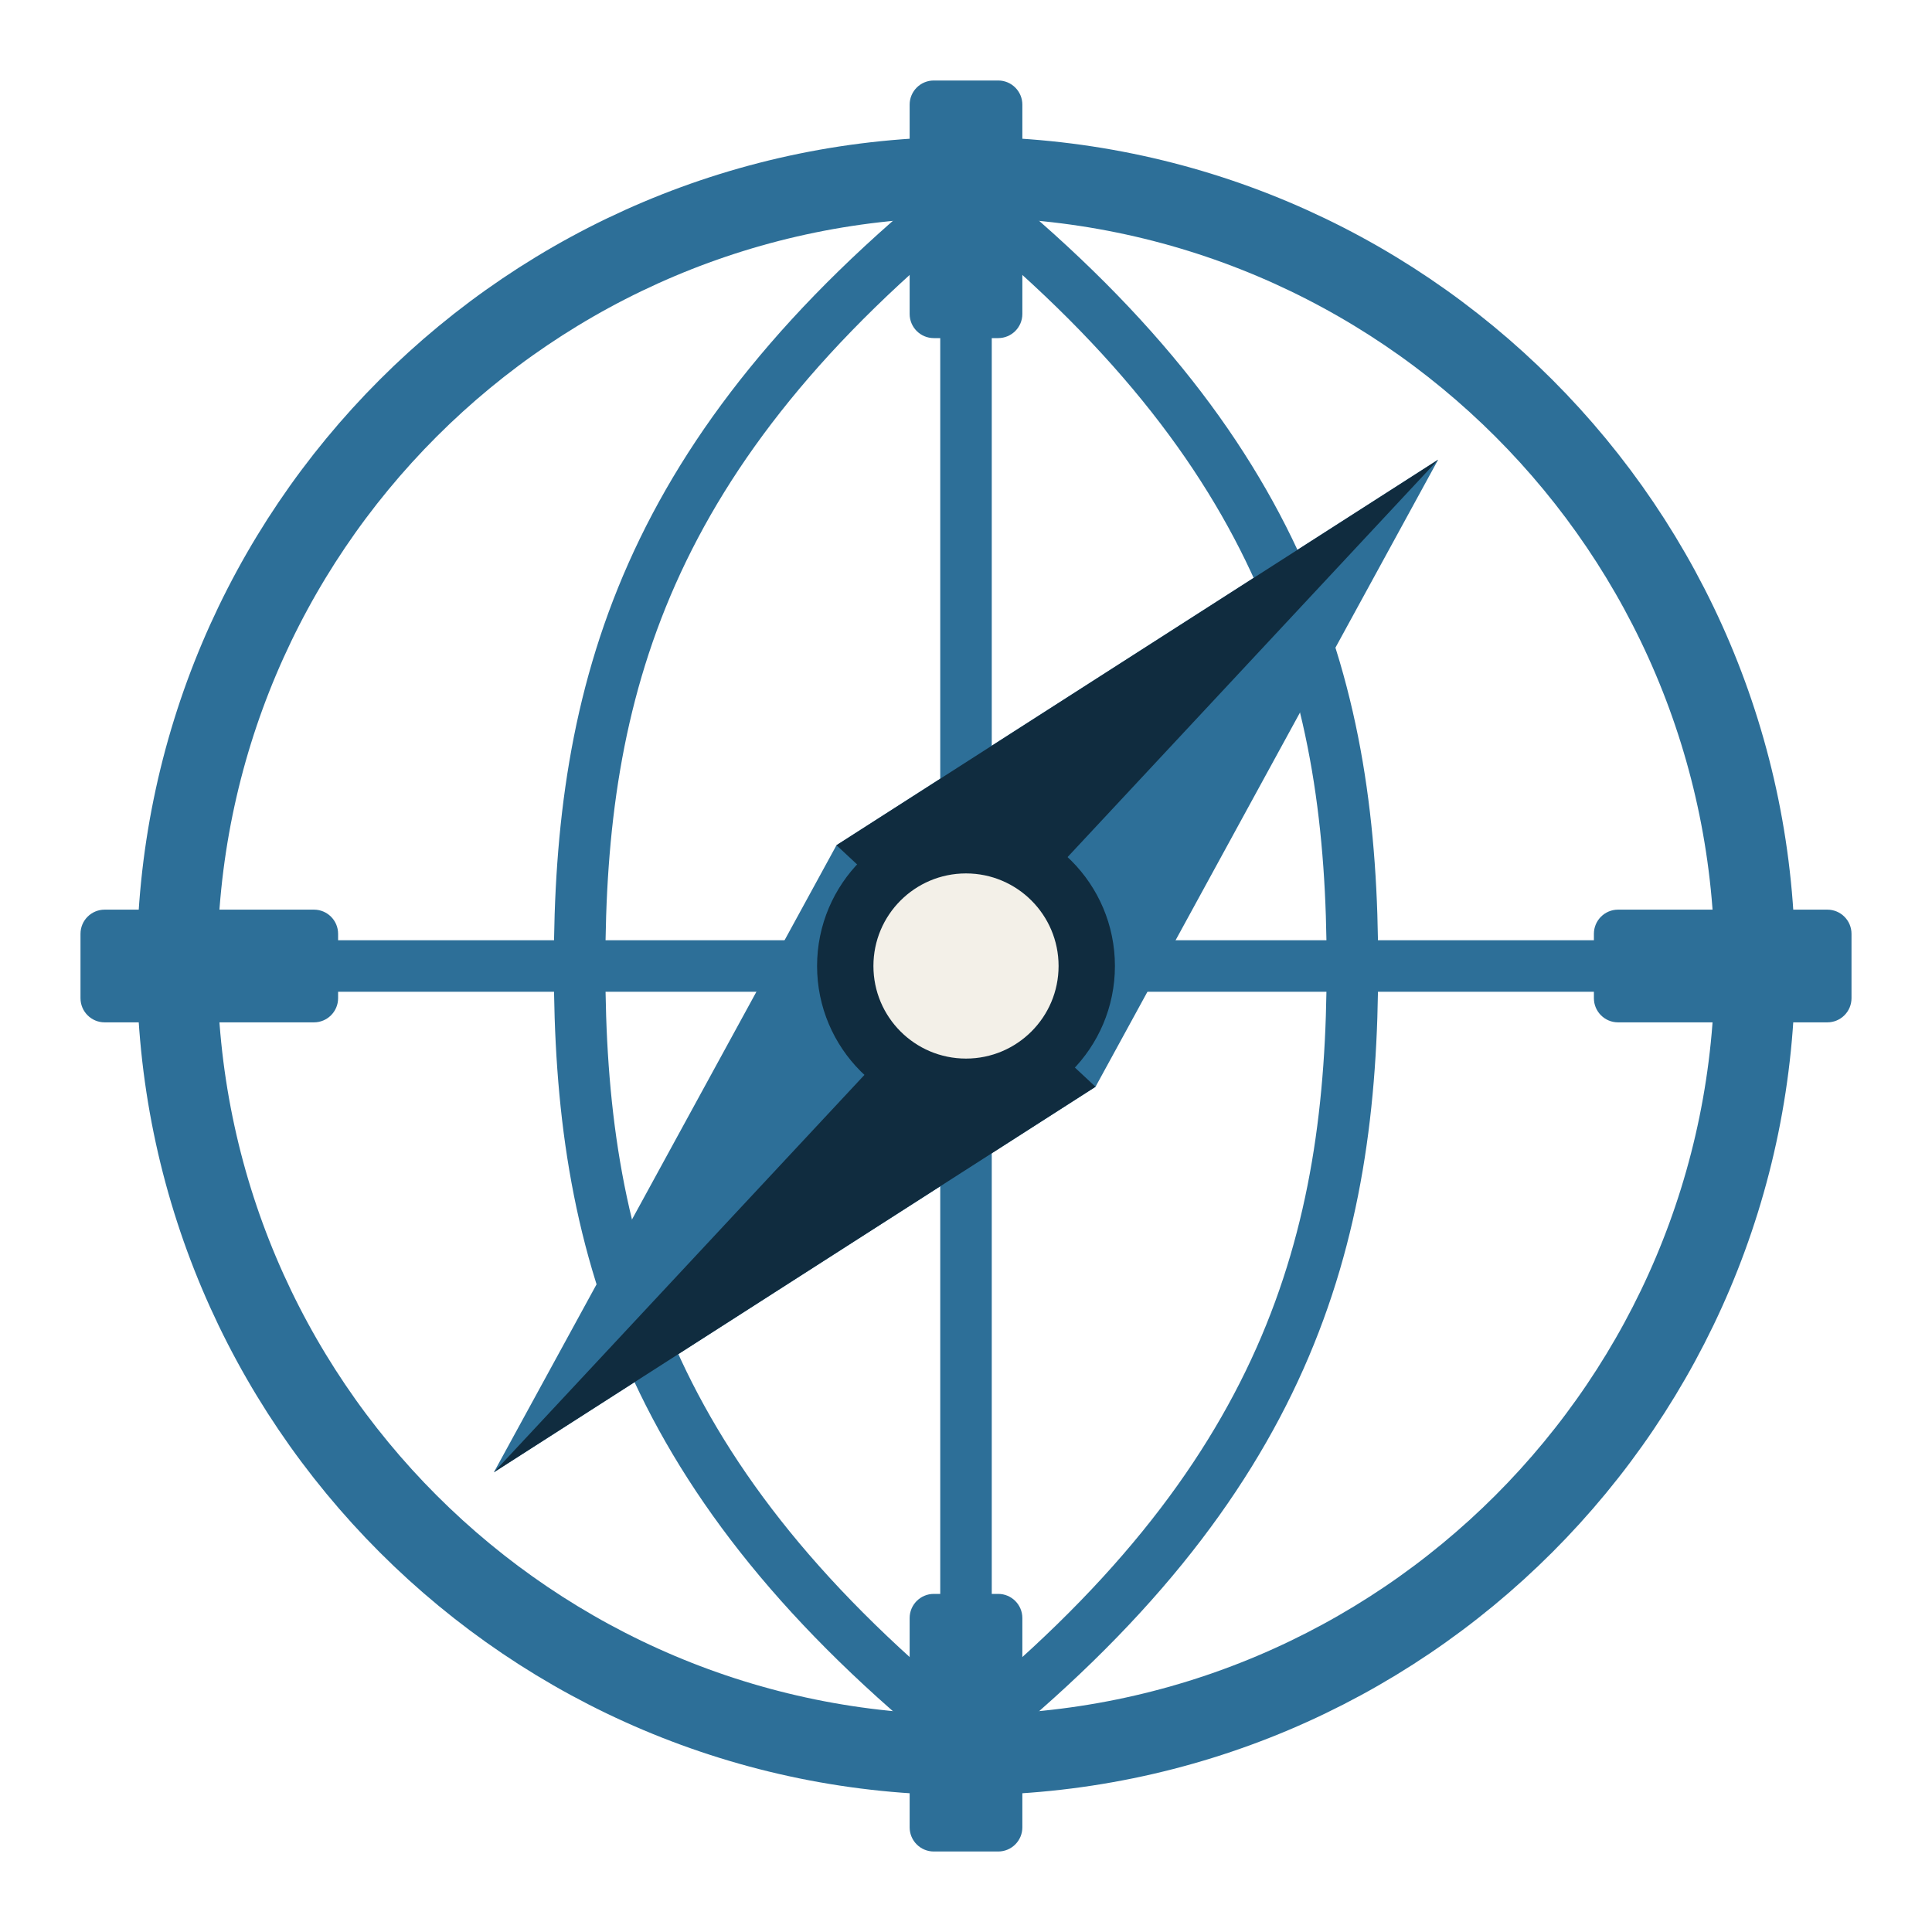
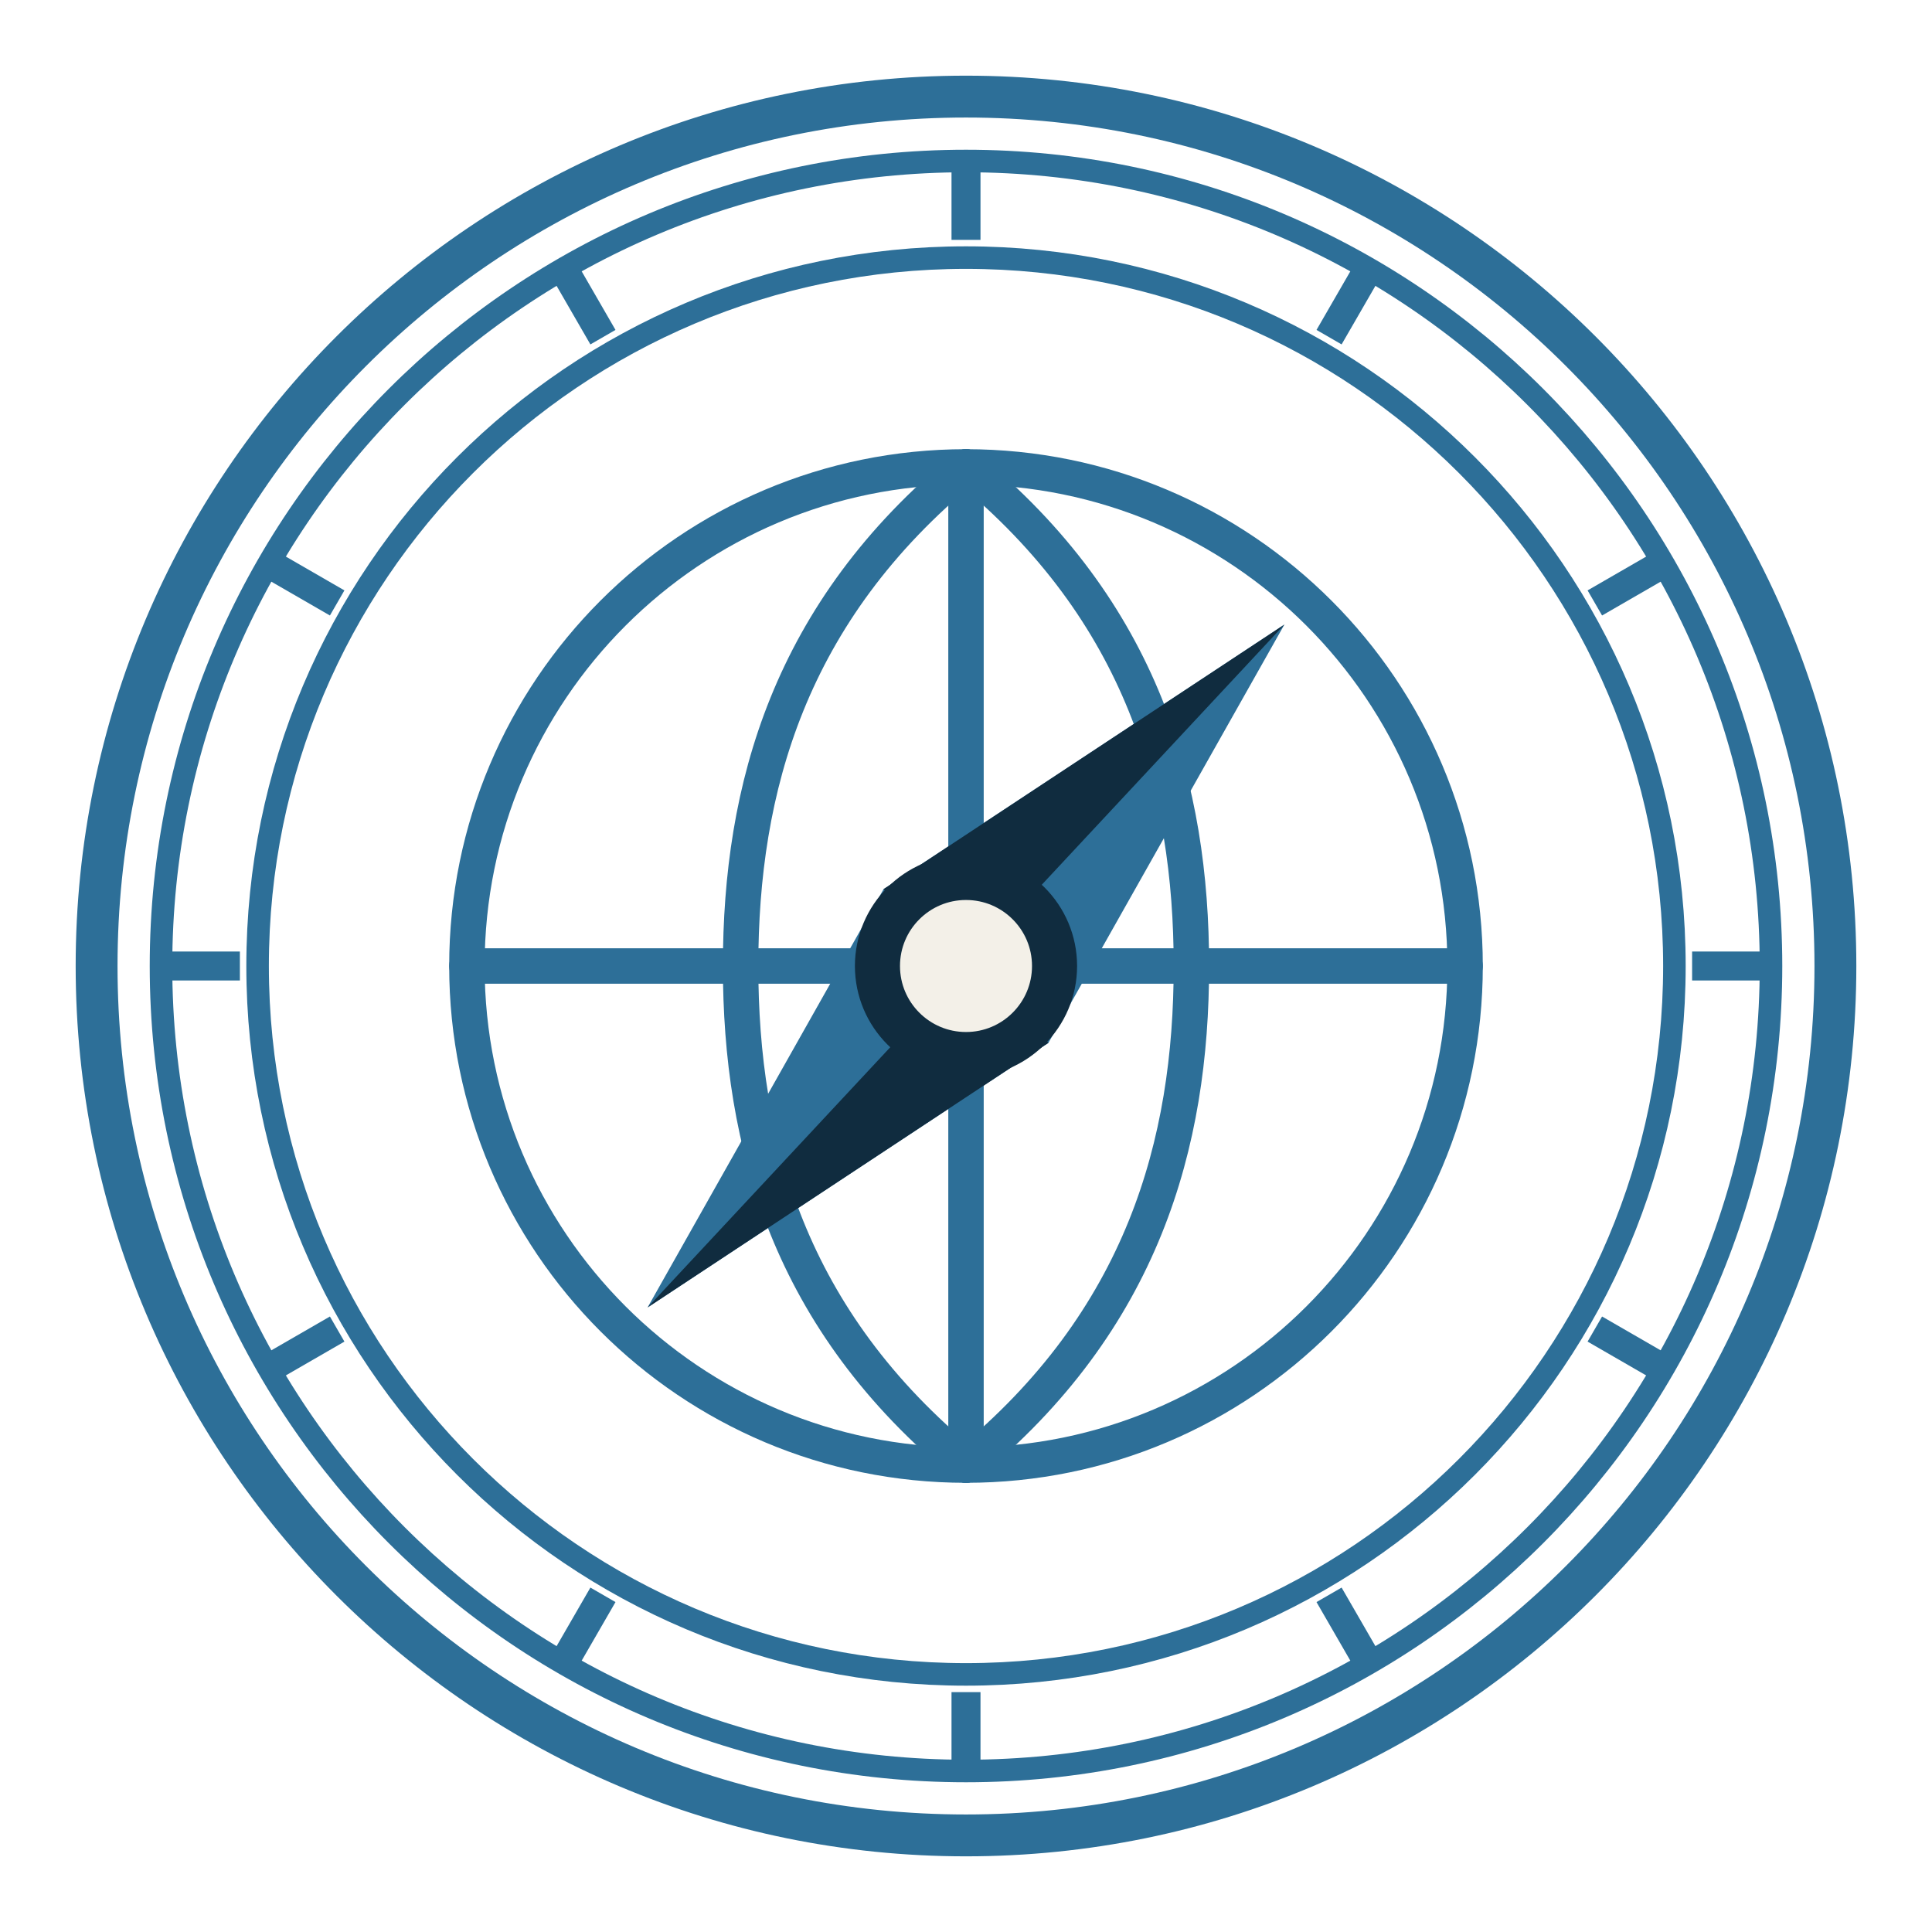
<svg xmlns="http://www.w3.org/2000/svg" viewBox="0 0 120 120" role="img" aria-labelledby="title desc">
  <g fill="none" stroke="#2d6f98" stroke-linecap="round" stroke-linejoin="round">
-     <circle cx="60" cy="60" r="49" stroke-width="5" />
-     <path d="M60 12C40 28 36 43 36 60s4 32 24 48" stroke-width="3.2" />
-     <path d="M60 12c20 16 24 31 24 48s-4 32-24 48" stroke-width="3.2" />
-     <path d="M60 14v92" stroke-width="3.2" />
-     <path d="M12 60h96" stroke-width="3.2" />
-   </g>
-   <g fill="#2d6f98">
-     <rect x="56.5" y="5" width="7" height="16" rx="1.5" />
-     <rect x="99" y="56.5" width="16" height="7" rx="1.5" />
-     <rect x="56.5" y="99" width="7" height="16" rx="1.5" />
-     <rect x="5" y="56.5" width="16" height="7" rx="1.5" />
+     <circle cx="60" cy="60" r="54" stroke-width="2.6" />
+     <circle cx="60" cy="60" r="50" stroke-width="1.4" />
+     <circle cx="60" cy="60" r="44" stroke-width="1.4" />
+     <g stroke-width="1.8" stroke-linecap="square">
+       <path d="M60 11.5v2.5" />
+       <path d="M60 11.5v2.5" transform="rotate(30 60 60)" />
+       <path d="M60 11.5v2.5" transform="rotate(60 60 60)" />
+       <path d="M60 11.5v2.5" transform="rotate(90 60 60)" />
+       <path d="M60 11.5v2.5" transform="rotate(120 60 60)" />
+       <path d="M60 11.5v2.5" transform="rotate(150 60 60)" />
+       <path d="M60 11.5v2.5" transform="rotate(180 60 60)" />
+       <path d="M60 11.5v2.5" transform="rotate(210 60 60)" />
+       <path d="M60 11.5v2.5" transform="rotate(240 60 60)" />
+       <path d="M60 11.5v2.5" transform="rotate(270 60 60)" />
+       <path d="M60 11.5v2.5" transform="rotate(300 60 60)" />
+       <path d="M60 11.5v2.5" transform="rotate(330 60 60)" />
+     </g>
+     <g stroke-width="2.2">
+       <circle cx="60" cy="60" r="31" />
+       <path d="M60 29C49 38 46 49 46 60s3 22 14 31" />
+       <path d="M60 29c11 9 14 20 14 31s-3 22-14 31" />
+       <path d="M60 29v62" />
+       <path d="M29 60h62" />
+     </g>
  </g>
  <g transform="rotate(43 60 60)">
-     <path d="M60 17 71 60 60 103 49 60Z" fill="#2d6f98" />
-     <path d="M60 17 60 60 49 60Z" fill="#102c3f" />
-     <path d="M60 103 60 60 71 60Z" fill="#102c3f" />
+     <path d="M60 31 67 60 60 89 53 60Z" fill="#2d6f98" />
+     <path d="M60 31 60 60 53 60Z" fill="#102c3f" />
+     <path d="M60 89 60 60 67 60Z" fill="#102c3f" />
  </g>
-   <circle cx="60" cy="60" r="7.5" fill="#f3f0e8" stroke="#102c3f" stroke-width="3.5" />
+   <circle cx="60" cy="60" r="5.5" fill="#f3f0e8" stroke="#102c3f" stroke-width="2.8" />
</svg>
